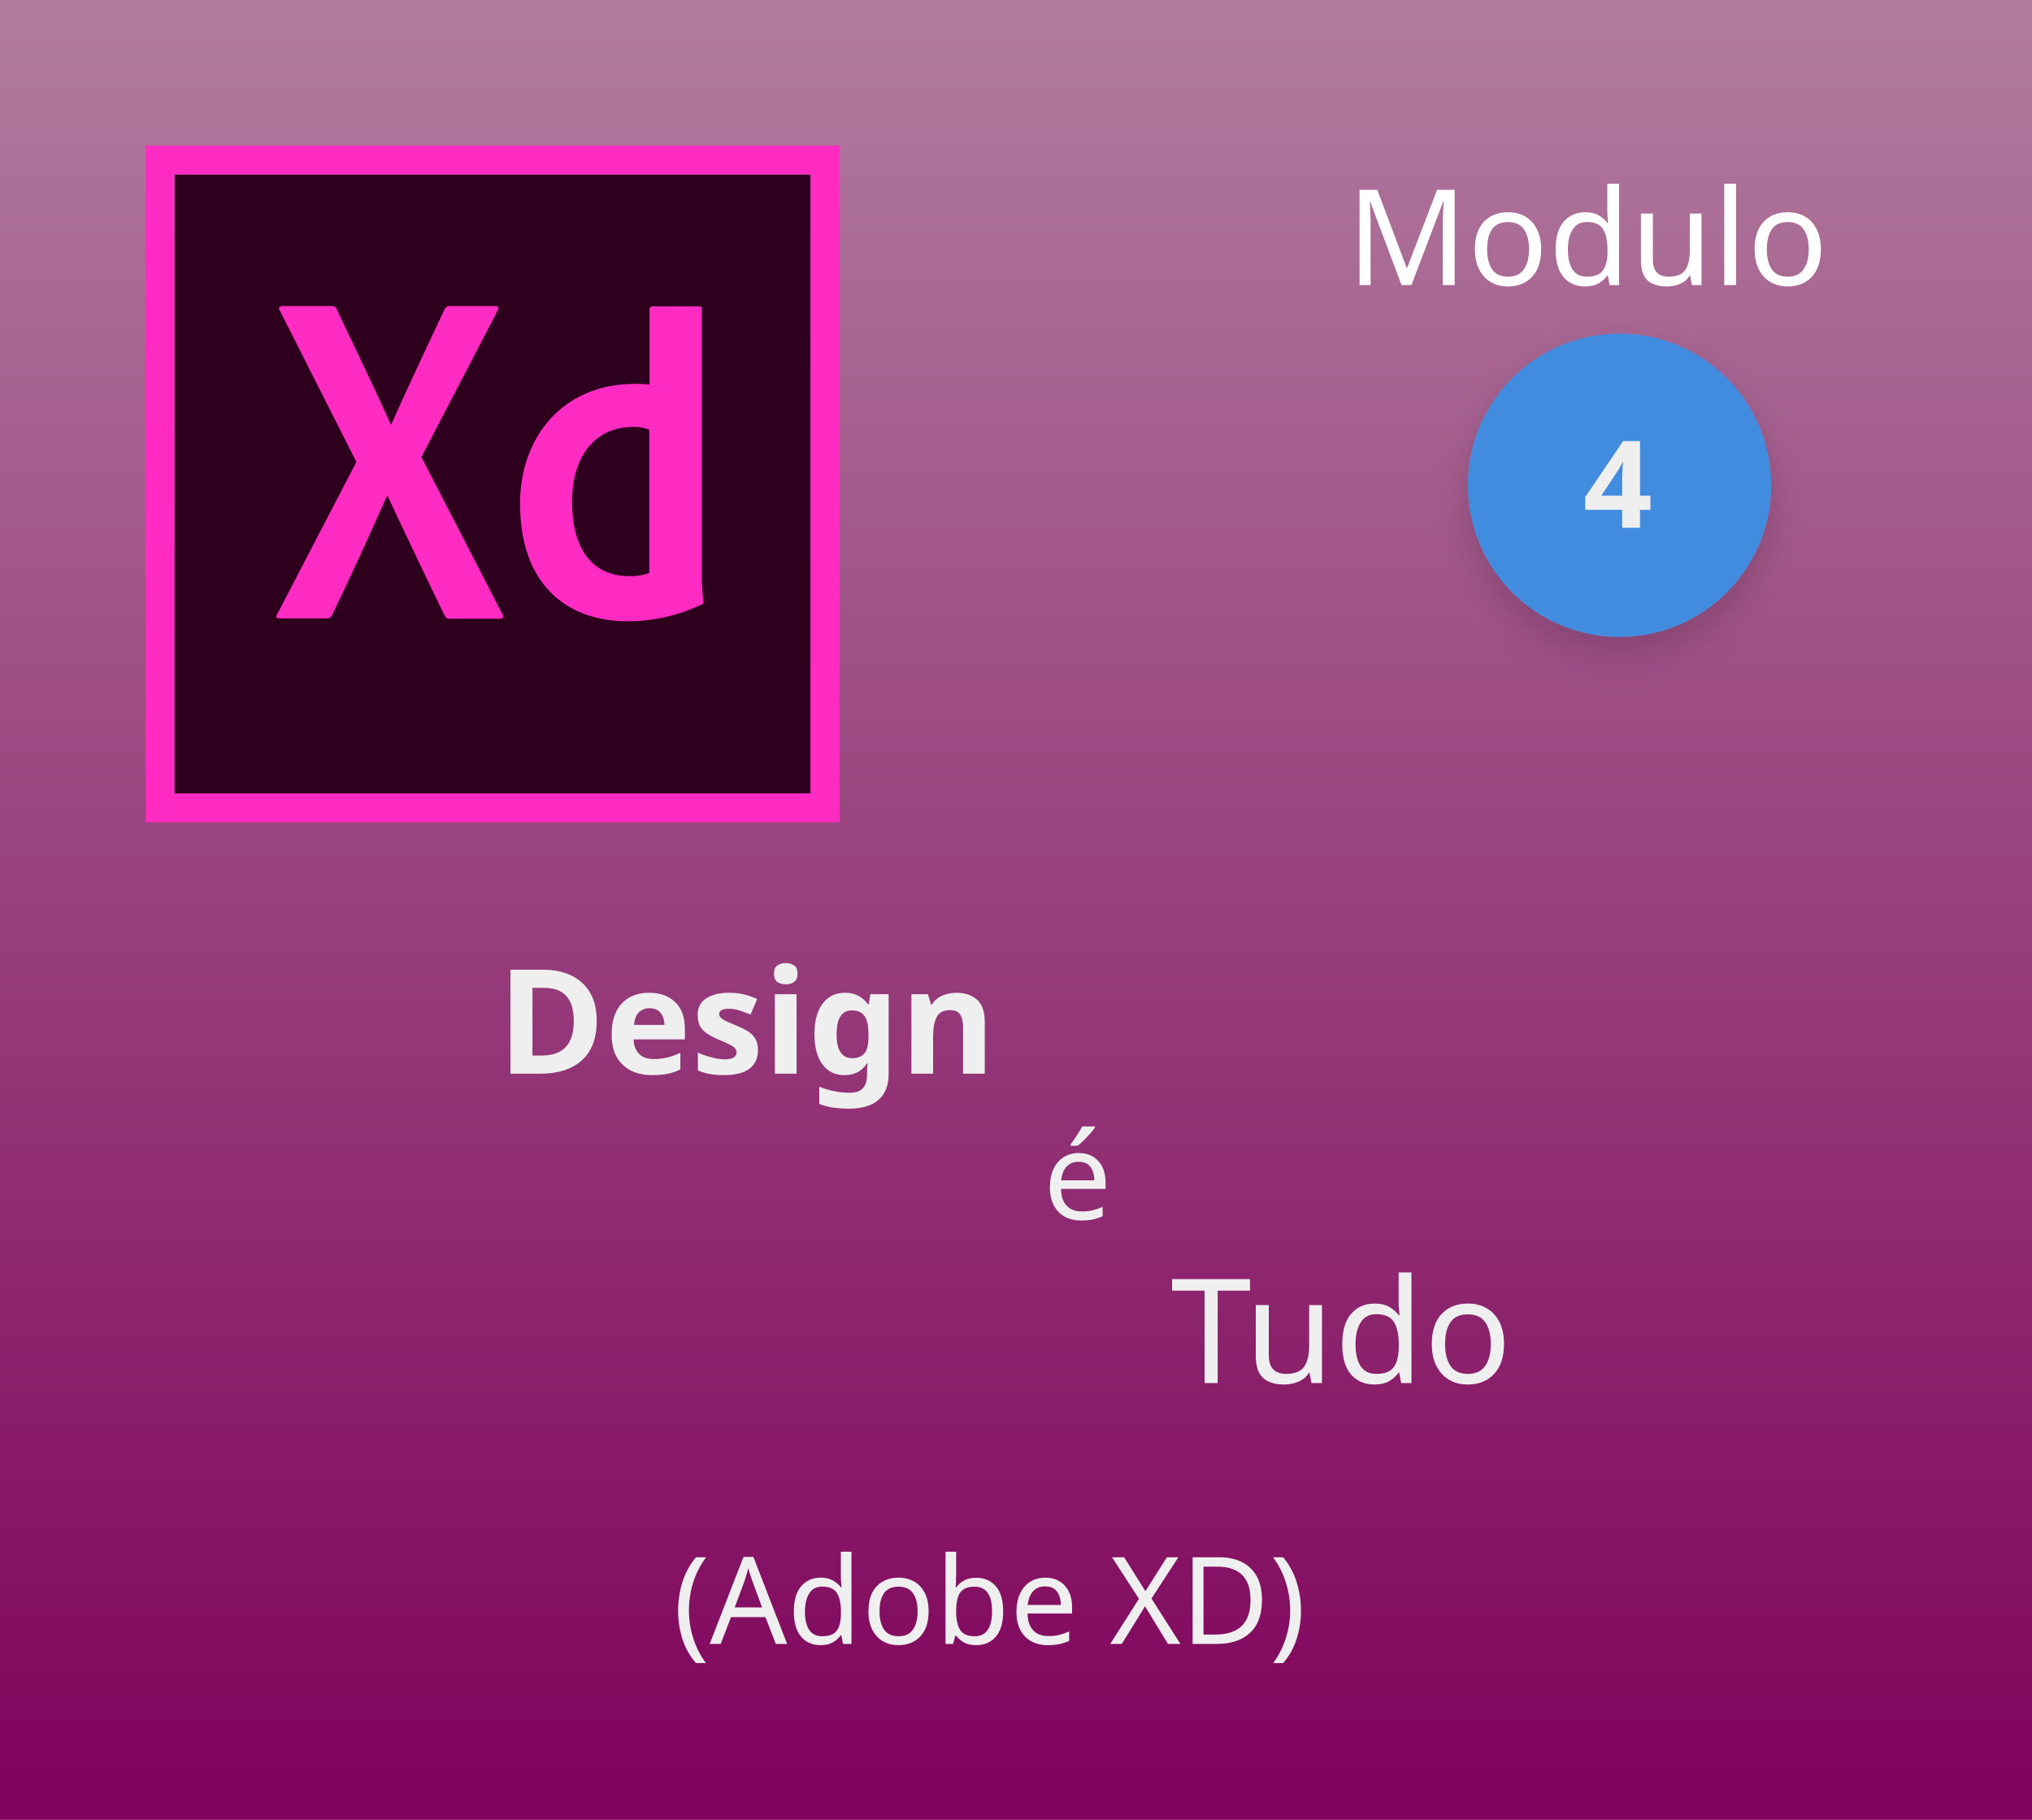
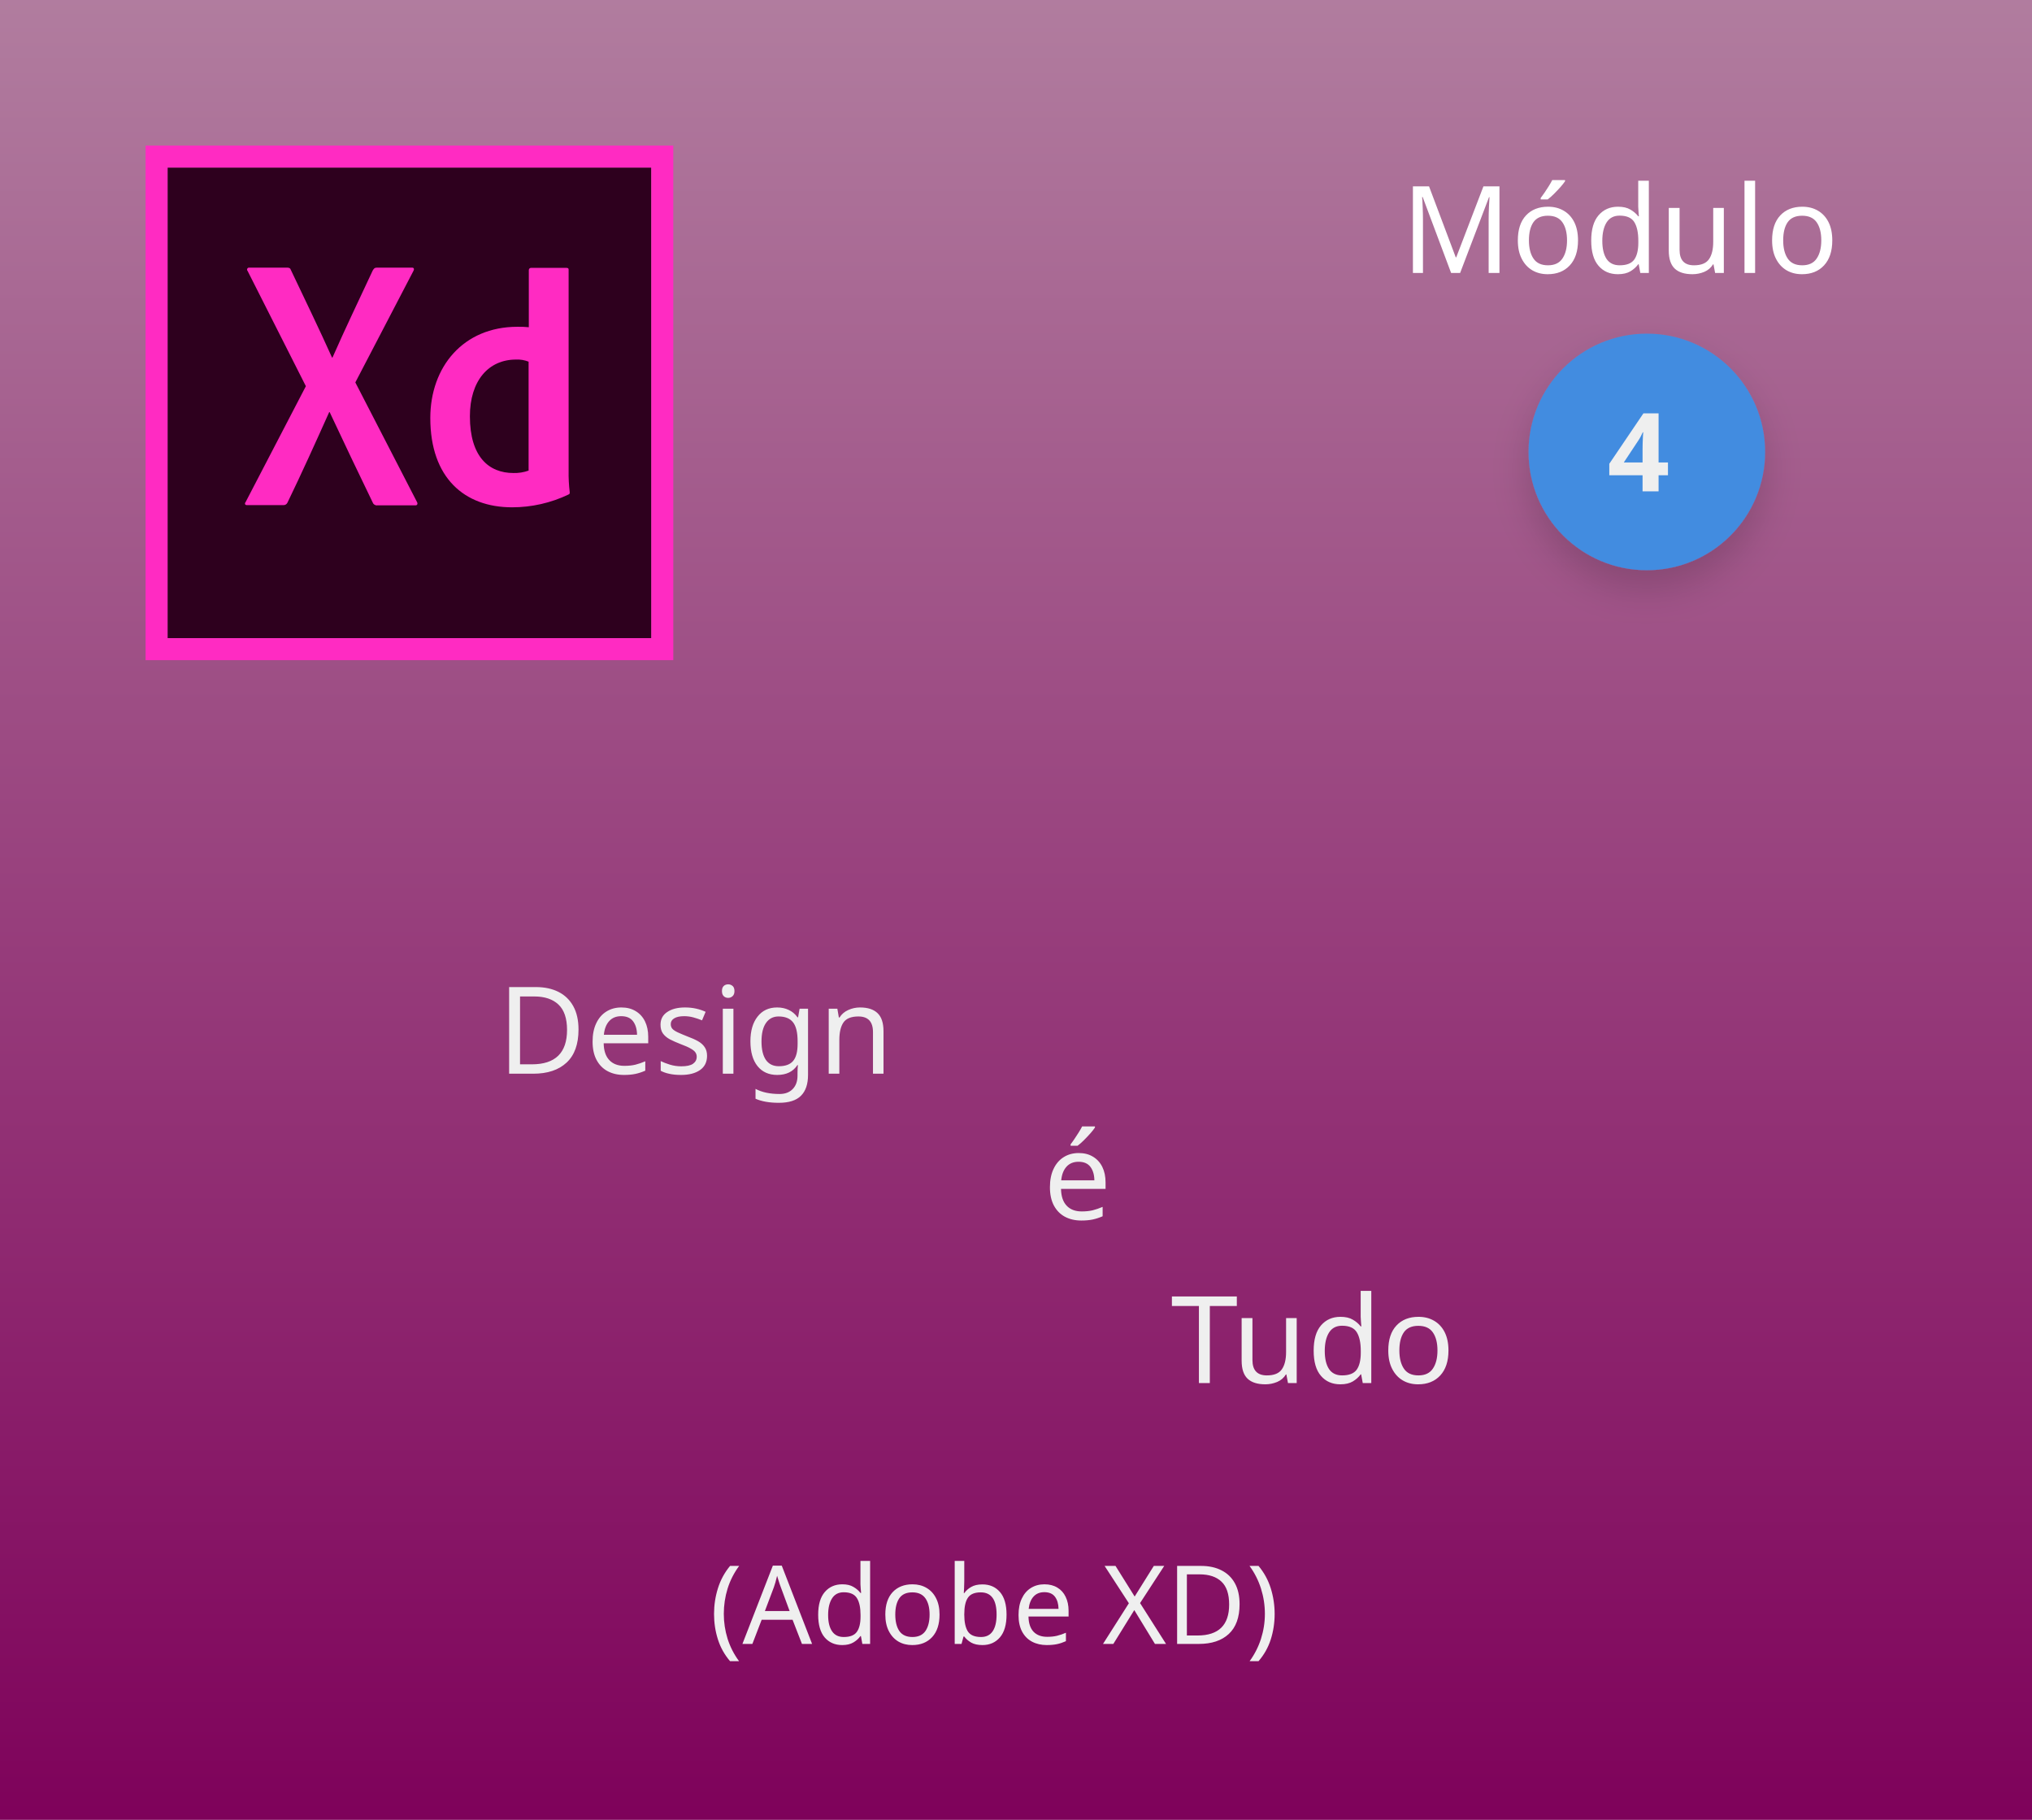
<svg xmlns="http://www.w3.org/2000/svg" width="335" height="300" viewBox="0 0 335 300">
  <defs>
    <linearGradient id="linear-gradient" x1="0.5" x2="0.5" y2="1" gradientUnits="objectBoundingBox">
      <stop offset="0" stop-color="#b17d9f" />
      <stop offset="1" stop-color="#7e015a" />
    </linearGradient>
-     <filter id="Elipse_3" x="233" y="49" width="68" height="68" filterUnits="userSpaceOnUse">
+     <filter id="Elipse_3" x="243" y="49" width="57" height="57" filterUnits="userSpaceOnUse">
      <feOffset dy="3" input="SourceAlpha" />
      <feGaussianBlur stdDeviation="3" result="blur" />
      <feFlood flood-opacity="0.161" />
      <feComposite operator="in" in2="blur" />
      <feComposite in="SourceGraphic" />
    </filter>
    <clipPath id="clip-Watch_38_mm_2">
      <rect width="335" height="300" />
    </clipPath>
  </defs>
  <g id="Watch_38_mm_2" data-name="Watch 38 mm – 2" clip-path="url(#clip-Watch_38_mm_2)">
    <rect width="335" height="300" fill="url(#linear-gradient)" />
    <g id="adobe-xd" transform="translate(24 24)">
-       <path id="Caminho_4" data-name="Caminho 4" d="M10,10H114.875V112.015H10Z" transform="translate(-5.233 -5.233)" fill="#2e001e" />
-       <path id="Caminho_5" data-name="Caminho 5" d="M0,0V111.549H114.409V0ZM4.767,4.767H109.642V106.782H4.767Z" fill="#ff2bc2" />
-       <path id="Caminho_6" data-name="Caminho 6" d="M106.746,75.9a6.546,6.546,0,0,0-2.765-.477c-6.007,0-10.011,4.624-10.011,12.3,0,8.771,4.1,12.3,9.439,12.3A8.993,8.993,0,0,0,106.7,99.5V75.9ZM85.39,88.107c0-11.107,7.151-19.783,18.878-19.783a21.14,21.14,0,0,1,2.479.1V56.024a.478.478,0,0,1,.477-.477H114.9c.381,0,.477.143.477.381V99.5a33.955,33.955,0,0,0,.238,4.672c0,.334,0,.381-.286.524a28.4,28.4,0,0,1-12.2,2.765c-10.345,0-17.733-6.388-17.733-19.354ZM69.134,80.384l13.348,25.885c.238.381.1.763-.286.763H73.9a.935.935,0,0,1-1-.62q-4.576-9.439-9.343-19.593h-.1c-2.86,6.388-6.006,13.348-9.057,19.64a.915.915,0,0,1-.858.524H45.632c-.477,0-.524-.381-.286-.667L58.408,81.194,45.775,56.215a.422.422,0,0,1,.334-.715h8.2c.477,0,.715.1.858.524,3,6.34,6.054,12.585,8.914,18.973h.1C66.941,68.7,69.992,62.365,72.9,56.12c.238-.381.381-.62.858-.62h7.675c.381,0,.524.286.286.715Z" transform="translate(-23.656 -29.043)" fill="#ff2bc2" />
+       <path id="Caminho_4" data-name="Caminho 4" d="M10,10H89.75V87.575H10Z" transform="translate(-6.375 -6.375)" fill="#2e001e" />
+       <path id="Caminho_5" data-name="Caminho 5" d="M0,0V84.825H87V0ZM3.625,3.625h79.75V81.2H3.625Z" fill="#ff2bc2" />
+       <path id="Caminho_6" data-name="Caminho 6" d="M92,71.015a4.978,4.978,0,0,0-2.1-.362c-4.568,0-7.612,3.516-7.612,9.353,0,6.67,3.118,9.352,7.178,9.352a6.839,6.839,0,0,0,2.5-.4V71.015Zm-16.24,9.28c0-8.446,5.437-15.044,14.355-15.044A16.076,16.076,0,0,1,92,65.324V55.9a.363.363,0,0,1,.363-.362H98.2c.29,0,.363.109.363.29V88.959a25.818,25.818,0,0,0,.181,3.552c0,.254,0,.29-.218.4a21.593,21.593,0,0,1-9.28,2.1c-7.866,0-13.485-4.857-13.485-14.717ZM63.4,74.423l10.15,19.684c.181.29.072.58-.218.58H67.027a.711.711,0,0,1-.761-.471q-3.48-7.178-7.1-14.9h-.073c-2.175,4.857-4.567,10.15-6.887,14.935a.7.7,0,0,1-.652.4H45.53c-.362,0-.4-.29-.217-.507l9.933-19.1L45.639,56.044a.321.321,0,0,1,.254-.544h6.235c.362,0,.544.073.653.4,2.284,4.821,4.6,9.57,6.779,14.427h.073c2.1-4.785,4.422-9.606,6.634-14.355.181-.29.29-.471.653-.471h5.836c.29,0,.4.217.218.544Z" transform="translate(-28.819 -35.381)" fill="#ff2bc2" />
    </g>
-     <text id="Design_" data-name="Design " transform="translate(82 177)" fill="#efefef" font-size="24" font-family="Poppins-SemiBold, Poppins, sans-serif" font-weight="600">
+     <text id="Design_" data-name="Design " transform="translate(82 177)" fill="#efefef" font-size="20" font-family="Poppins-Medium, Poppins, sans-serif" font-weight="500">
      <tspan x="0" y="0">Design </tspan>
    </text>
    <text id="é" transform="translate(172 201)" fill="#efefef" font-size="20" font-family="Poppins-Regular, Poppins, sans-serif">
      <tspan x="0" y="0">é</tspan>
    </text>
-     <text id="Tudo" transform="translate(193 228)" fill="#efefef" font-size="24" font-family="Poppins-Medium, Poppins, sans-serif" font-weight="500">
+     <text id="Tudo" transform="translate(193 228)" fill="#efefef" font-size="20" font-family="Poppins-Medium, Poppins, sans-serif" font-weight="500">
      <tspan x="0" y="0">Tudo</tspan>
    </text>
-     <text id="_Adobe_XD_" data-name="(Adobe XD)" transform="translate(111 271)" fill="#efefef" font-size="20" font-family="Poppins-Light, Poppins, sans-serif" font-weight="300">
+     <text id="_Adobe_XD_" data-name="(Adobe XD)" transform="translate(117 271)" fill="#efefef" font-size="18" font-family="Poppins-Light, Poppins, sans-serif" font-weight="300">
      <tspan x="0" y="0">(Adobe XD)</tspan>
    </text>
-     <text id="Modulo_" data-name="Modulo " transform="translate(222 47)" fill="#fff" font-size="22" font-family="Poppins-Medium, Poppins, sans-serif" font-weight="500">
-       <tspan x="0" y="0">Modulo </tspan>
+     <text id="Modulo_" data-name="Modulo " transform="translate(231 45)" fill="#fff" font-size="20" font-family="Poppins-Medium, Poppins, sans-serif" font-weight="500">
+       <tspan x="0" y="0">Módulo </tspan>
    </text>
    <g transform="matrix(1, 0, 0, 1, 0, 0)" filter="url(#Elipse_3)">
-       <circle id="Elipse_3-2" data-name="Elipse 3" cx="25" cy="25" r="25" transform="translate(242 55)" fill="#438ce0" />
+       <circle id="Elipse_3-2" data-name="Elipse 3" cx="19.5" cy="19.5" r="19.5" transform="translate(252 55)" fill="#438ce0" />
    </g>
-     <text id="_4" data-name="4" transform="translate(261 87)" fill="#efefef" font-size="20" font-family="Poppins-SemiBold, Poppins, sans-serif" font-weight="600">
+     <text id="_4" data-name="4" transform="translate(265 81)" fill="#efefef" font-size="18" font-family="Poppins-SemiBold, Poppins, sans-serif" font-weight="600">
      <tspan x="0" y="0">4</tspan>
    </text>
  </g>
</svg>
